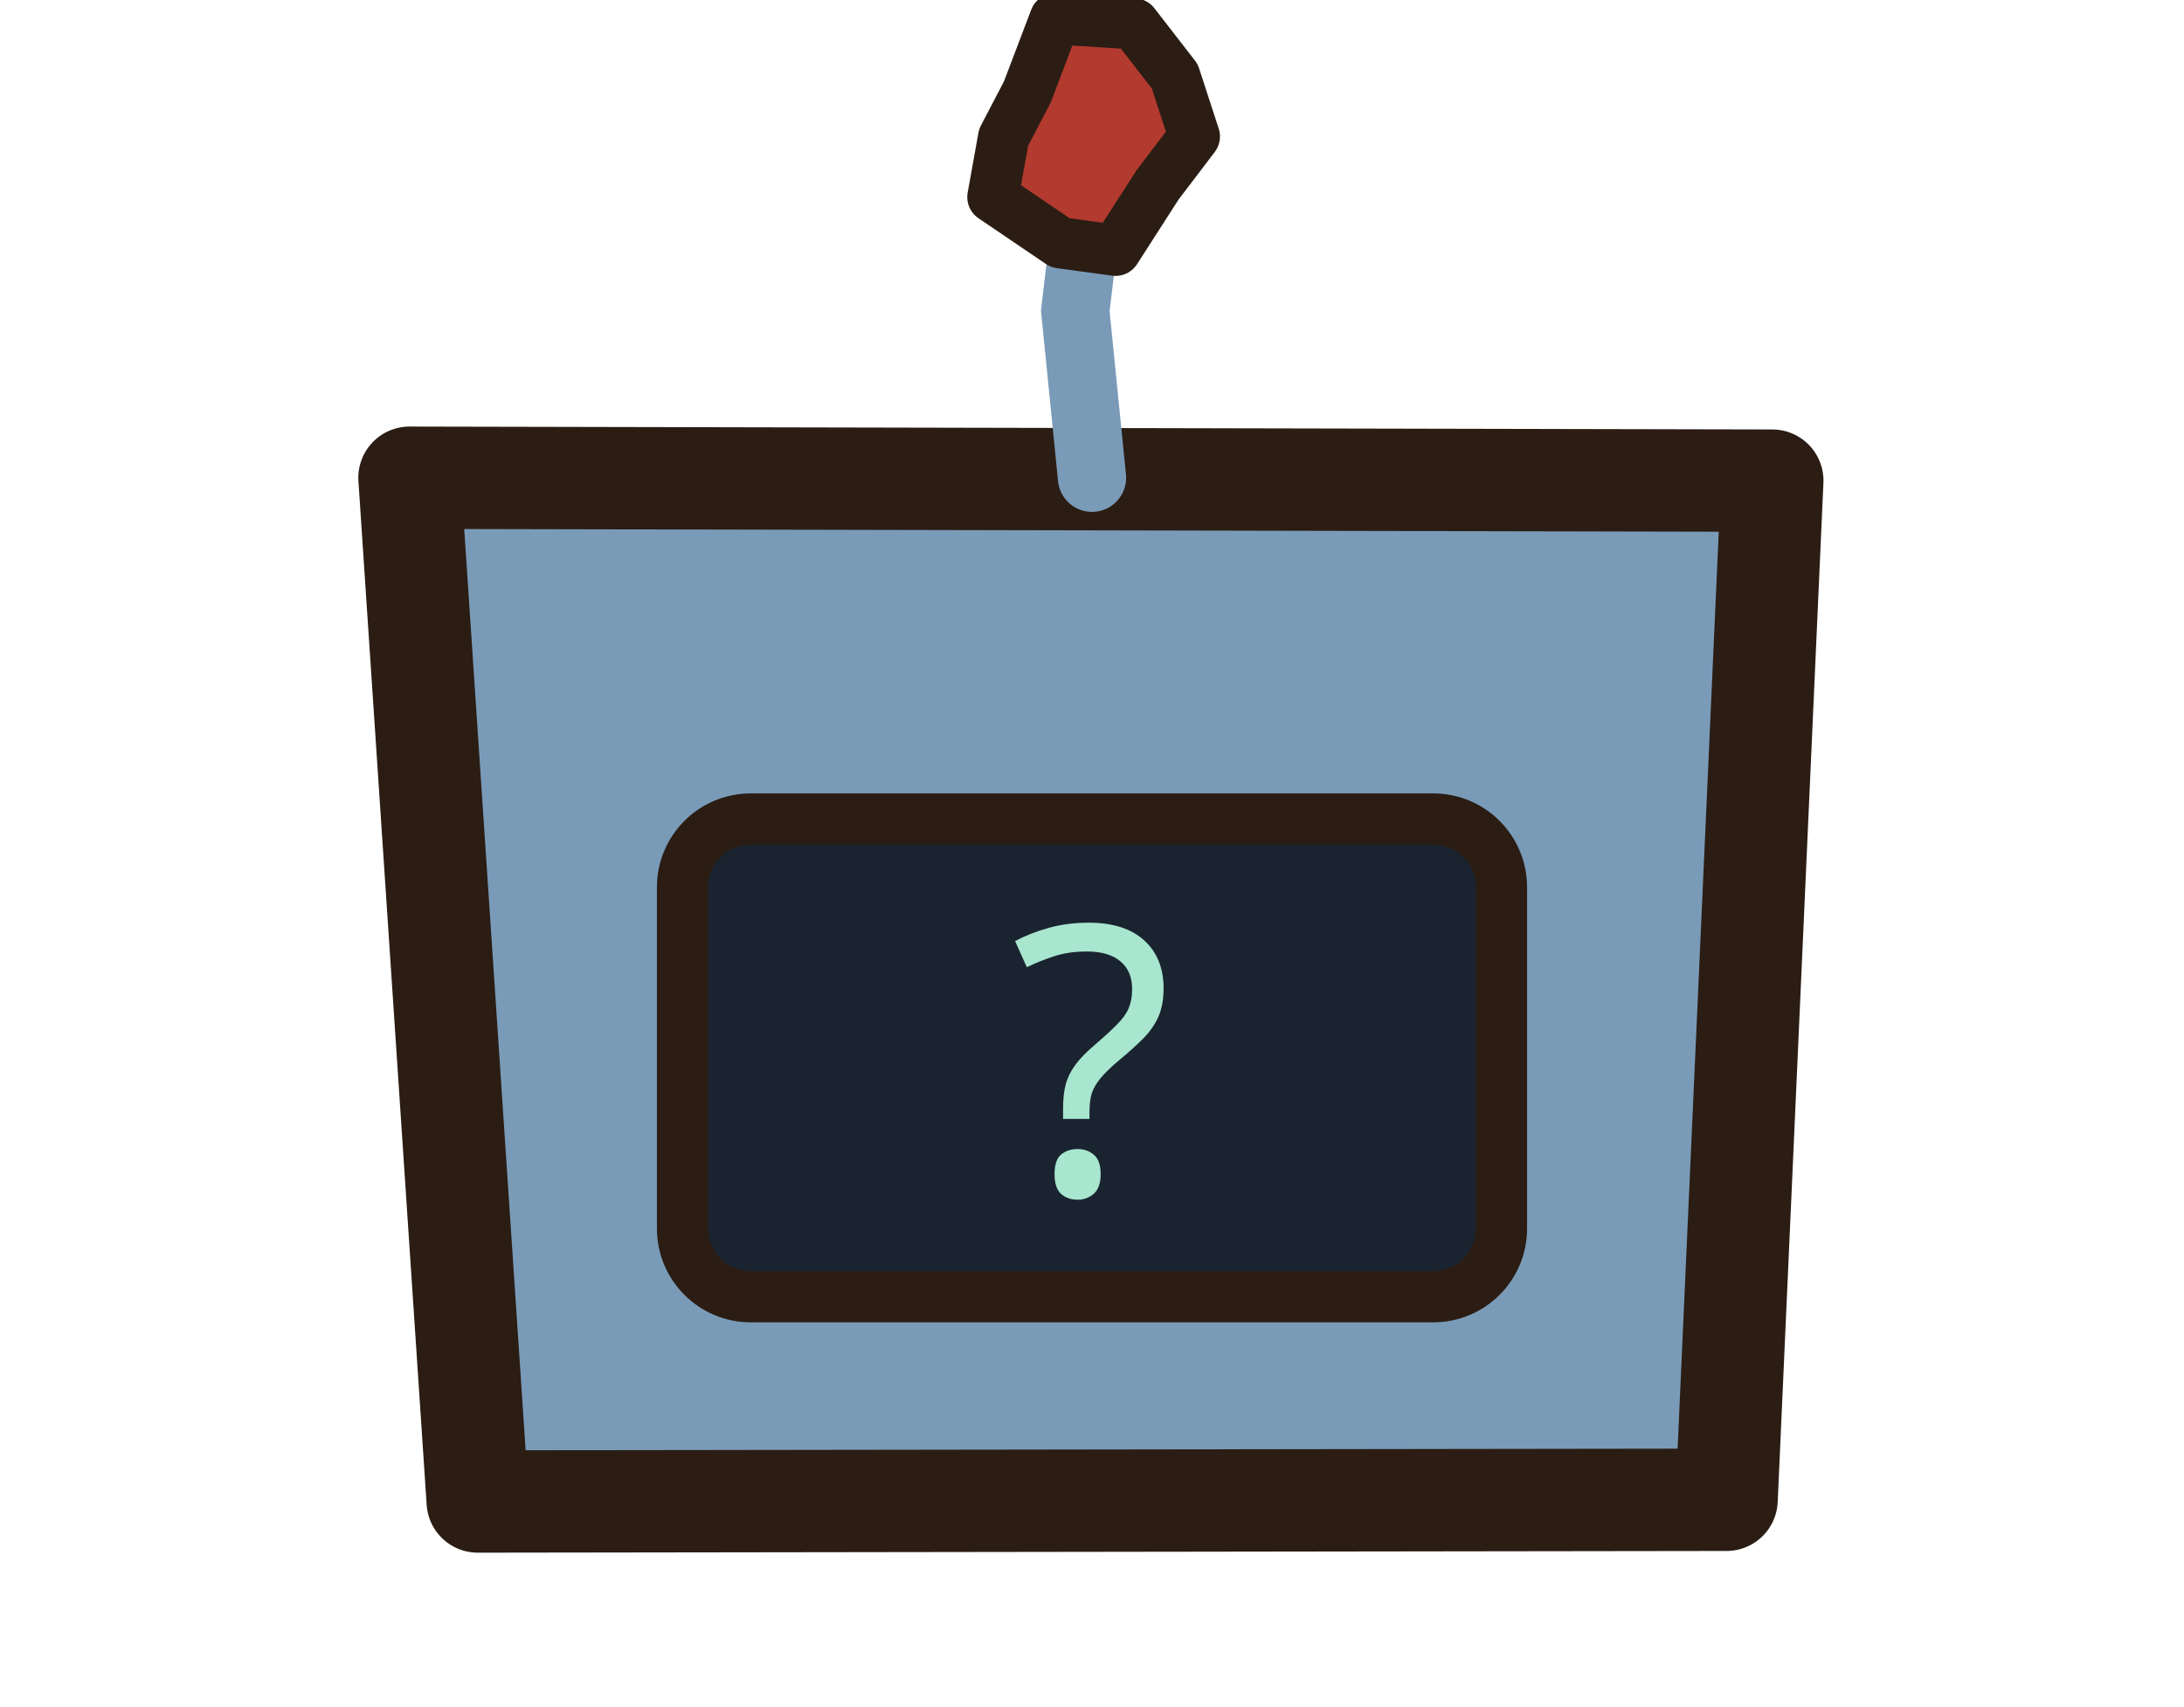
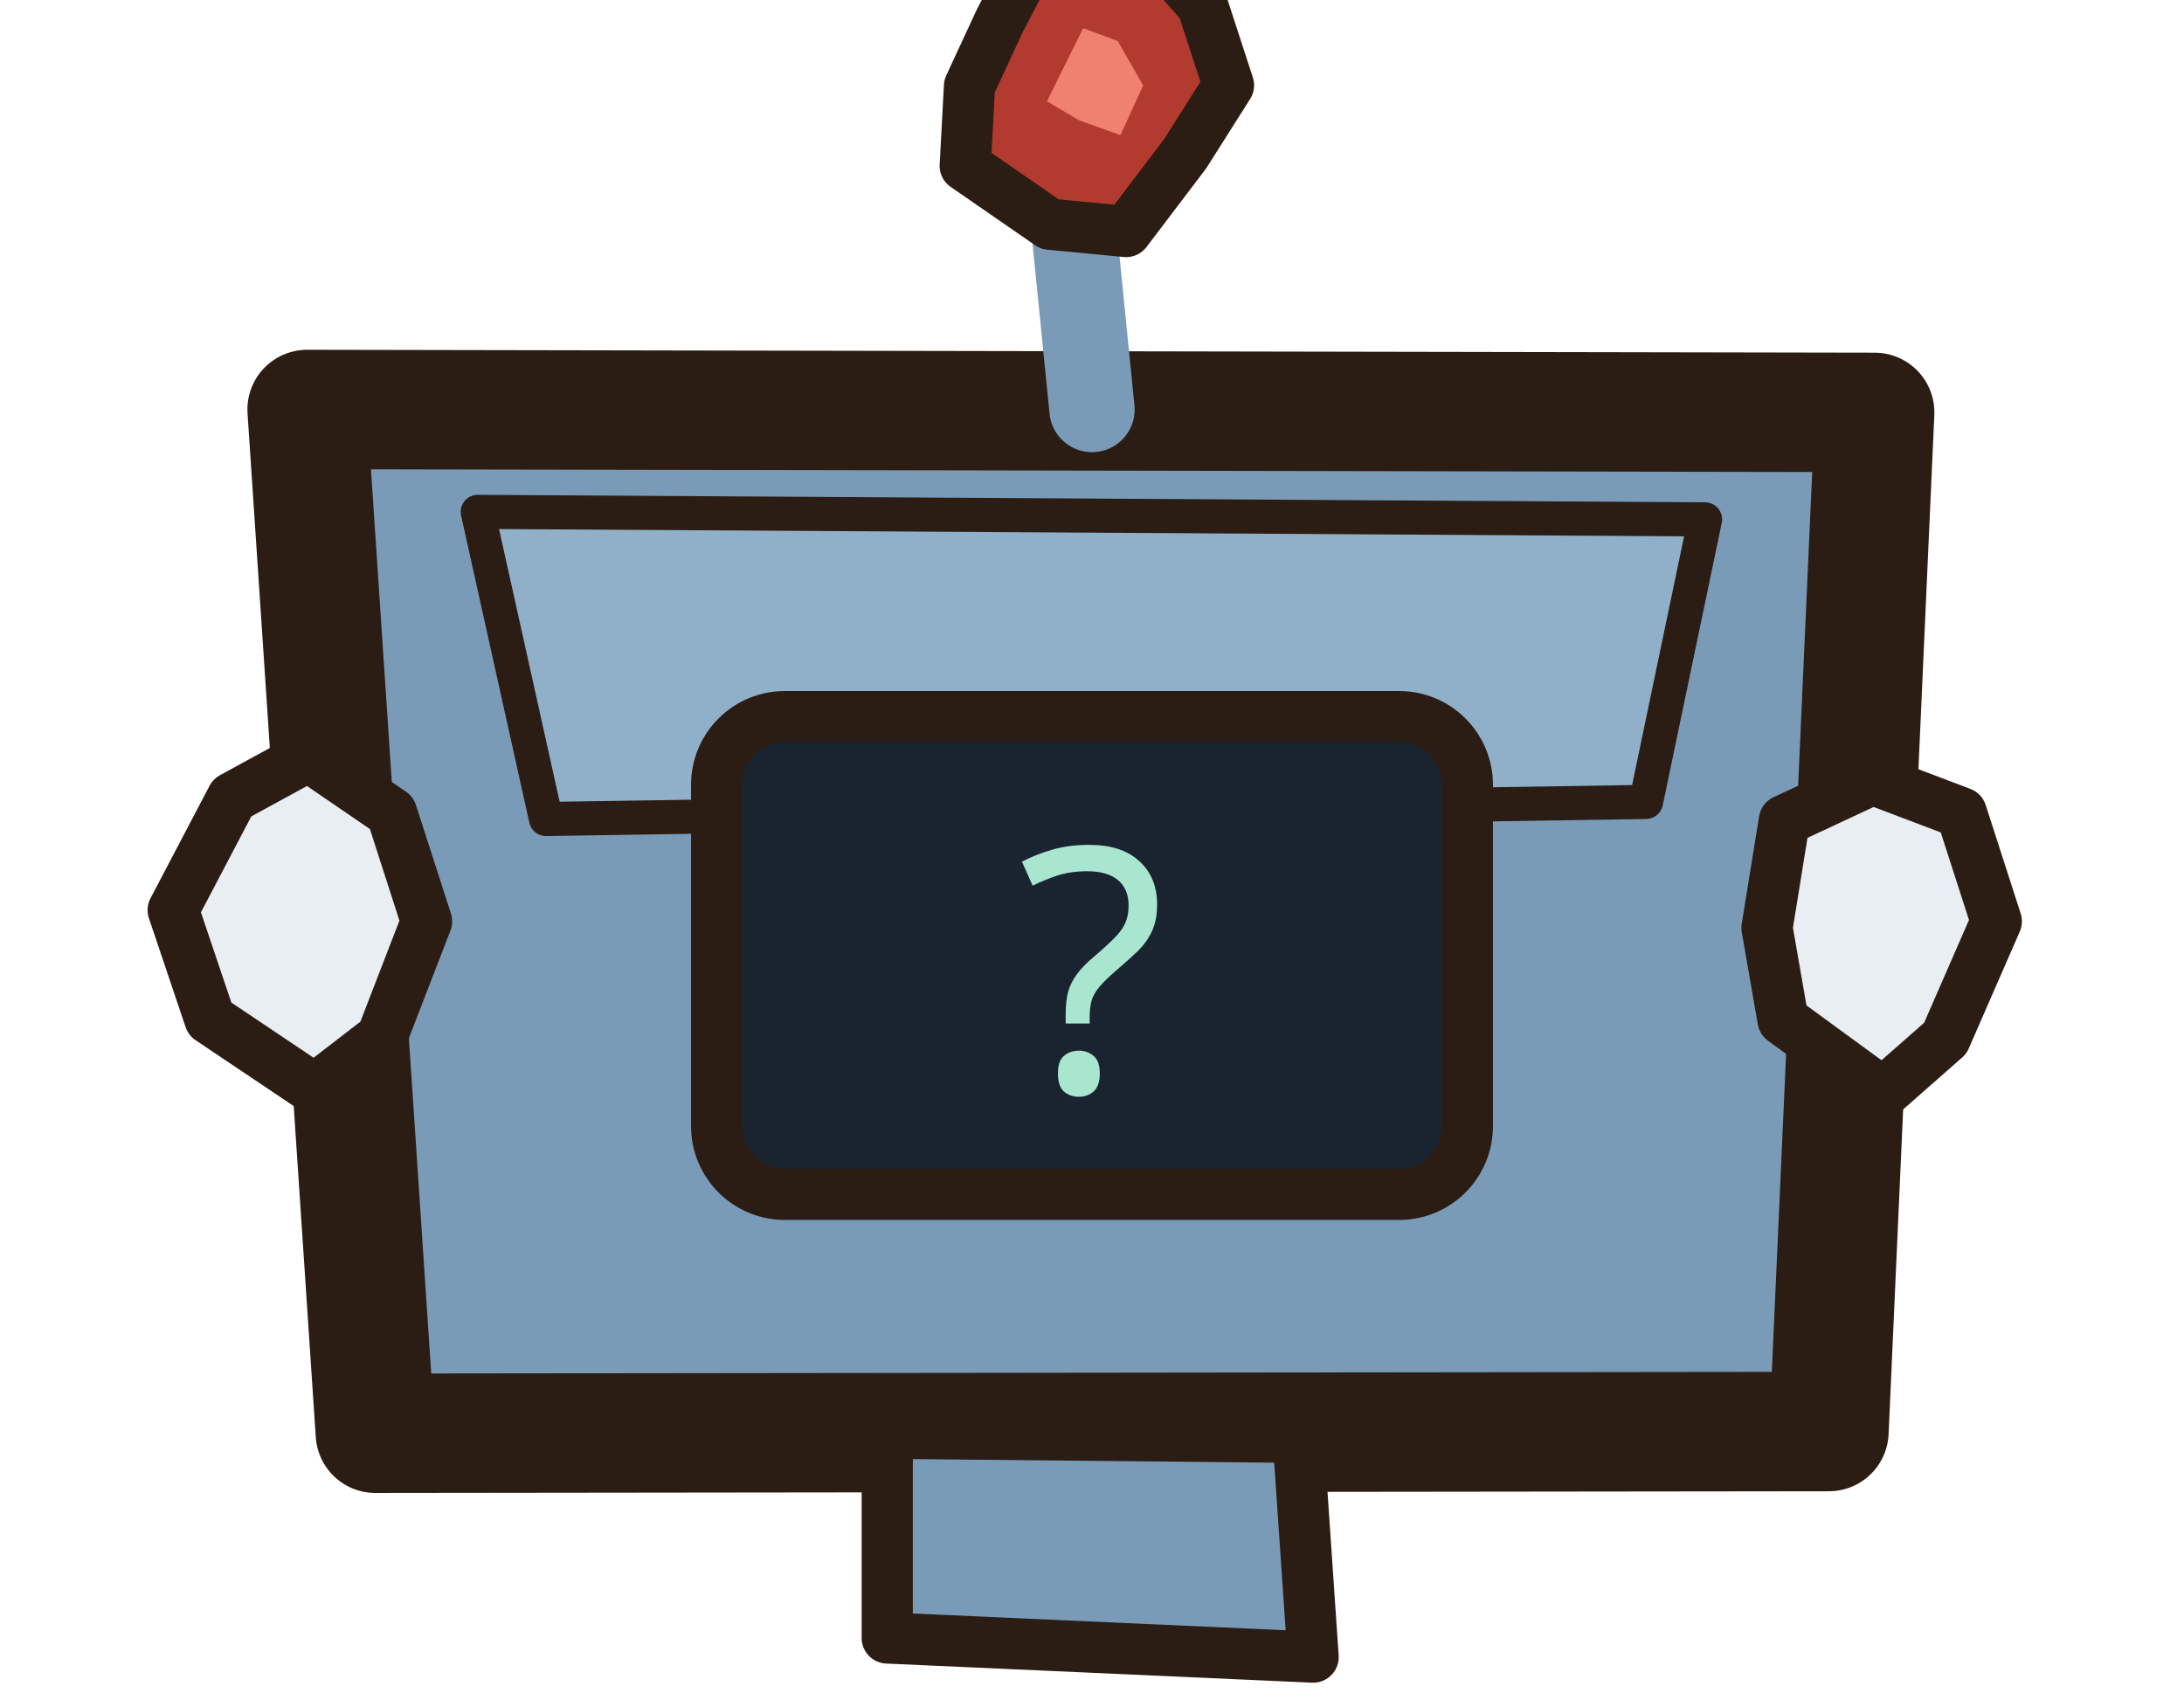
<svg xmlns="http://www.w3.org/2000/svg" width="128" height="100" viewBox="0 0 128 100">
  <g>
-     <path d="M 24.00 28.00 L 103.87 28.17 L 101.19 87.90 L 28.00 88.00 Z" fill="#7A9BB8" stroke="#2B1D14" stroke-width="6" stroke-linejoin="round" stroke-linecap="round" />
+     <path d="M 18.00 24.00 L 109.87 24.17 L 107.19 83.90 L 22.00 84.00 Z" fill="#7A9BB8" stroke="#2B1D14" stroke-width="7" stroke-linejoin="round" stroke-linecap="round" />
+     <path d="M 28.00 30.00 L 99.93 30.44 L 96.47 47.00 L 32.00 48.00 Z" fill="#8FB0C8" stroke="#2B1D14" stroke-width="2" stroke-linejoin="round" stroke-linecap="round" />
    <g>
-       <rect x="40.0" y="48.0" width="48.0" height="28.0" rx="4" fill="#1A2430" stroke="#2B1D14" stroke-width="3" />
-       <text x="64" y="70" text-anchor="middle" font-size="22" font-family="sans-serif" fill="#A8E6CF">?</text>
+       <rect x="42.0" y="42.0" width="44.0" height="28.0" rx="4" fill="#1A2430" stroke="#2B1D14" stroke-width="3" />
+       <text x="64" y="64" text-anchor="middle" font-size="20" font-family="sans-serif" fill="#A8E6CF">?</text>
    </g>
-     <path d="M 64.00 28.00 L 63.02 18.22 L 64.00 10.00" fill="none" stroke="#7A9BB8" stroke-width="4" stroke-linecap="round" />
-     <path d="M 70.00 8.00 L 67.84 10.84 L 65.38 14.67 L 62.14 14.23 L 58.19 11.55 L 58.82 8.05 L 60.21 5.39 L 61.84 1.10 L 66.47 1.40 L 68.85 4.47 Z" fill="#B23A2E" stroke="#2B1D14" stroke-width="3" stroke-linejoin="round" stroke-linecap="round" />
+     <path d="M 25.00 54.00 L 22.37 60.81 L 18.44 63.84 L 12.30 59.72 L 10.15 53.34 L 13.61 46.75 L 18.08 44.31 L 22.95 47.64 Z" fill="#E8EEF2" stroke="#2B1D14" stroke-width="3" stroke-linejoin="round" stroke-linecap="round" />
+     <path d="M 117.00 54.00 L 114.01 60.85 L 110.36 64.06 L 104.50 59.78 L 103.56 54.38 L 104.58 48.08 L 109.75 45.67 L 114.95 47.64 Z" fill="#E8EEF2" stroke="#2B1D14" stroke-width="3" stroke-linejoin="round" stroke-linecap="round" />
+     <path d="M 64.00 24.00 L 63.02 14.22 L 64.00 6.00" fill="none" stroke="#7A9BB8" stroke-width="5" stroke-linecap="round" />
+     <path d="M 72.00 5.00 L 69.46 9.01 L 66.00 13.57 L 61.52 13.14 L 56.57 9.72 L 56.82 5.05 L 58.60 1.21 L 61.22 -3.81 L 67.08 -3.51 L 70.47 0.30 Z" fill="#B23A2E" stroke="#2B1D14" stroke-width="3" stroke-linejoin="round" stroke-linecap="round" />
+     <path d="M 67.00 5.00 L 65.67 7.92 L 63.26 7.06 L 61.36 5.94 L 63.48 1.65 L 65.50 2.40 Z" fill="#F08070" stroke="none" stroke-width="0" stroke-linejoin="round" stroke-linecap="round" />
+     <path d="M 52.00 84.00 L 76.08 84.24 L 76.96 97.12 L 52.00 96.00 Z" fill="#7A9BB8" stroke="#2B1D14" stroke-width="3" stroke-linejoin="round" stroke-linecap="round" />
  </g>
</svg>
